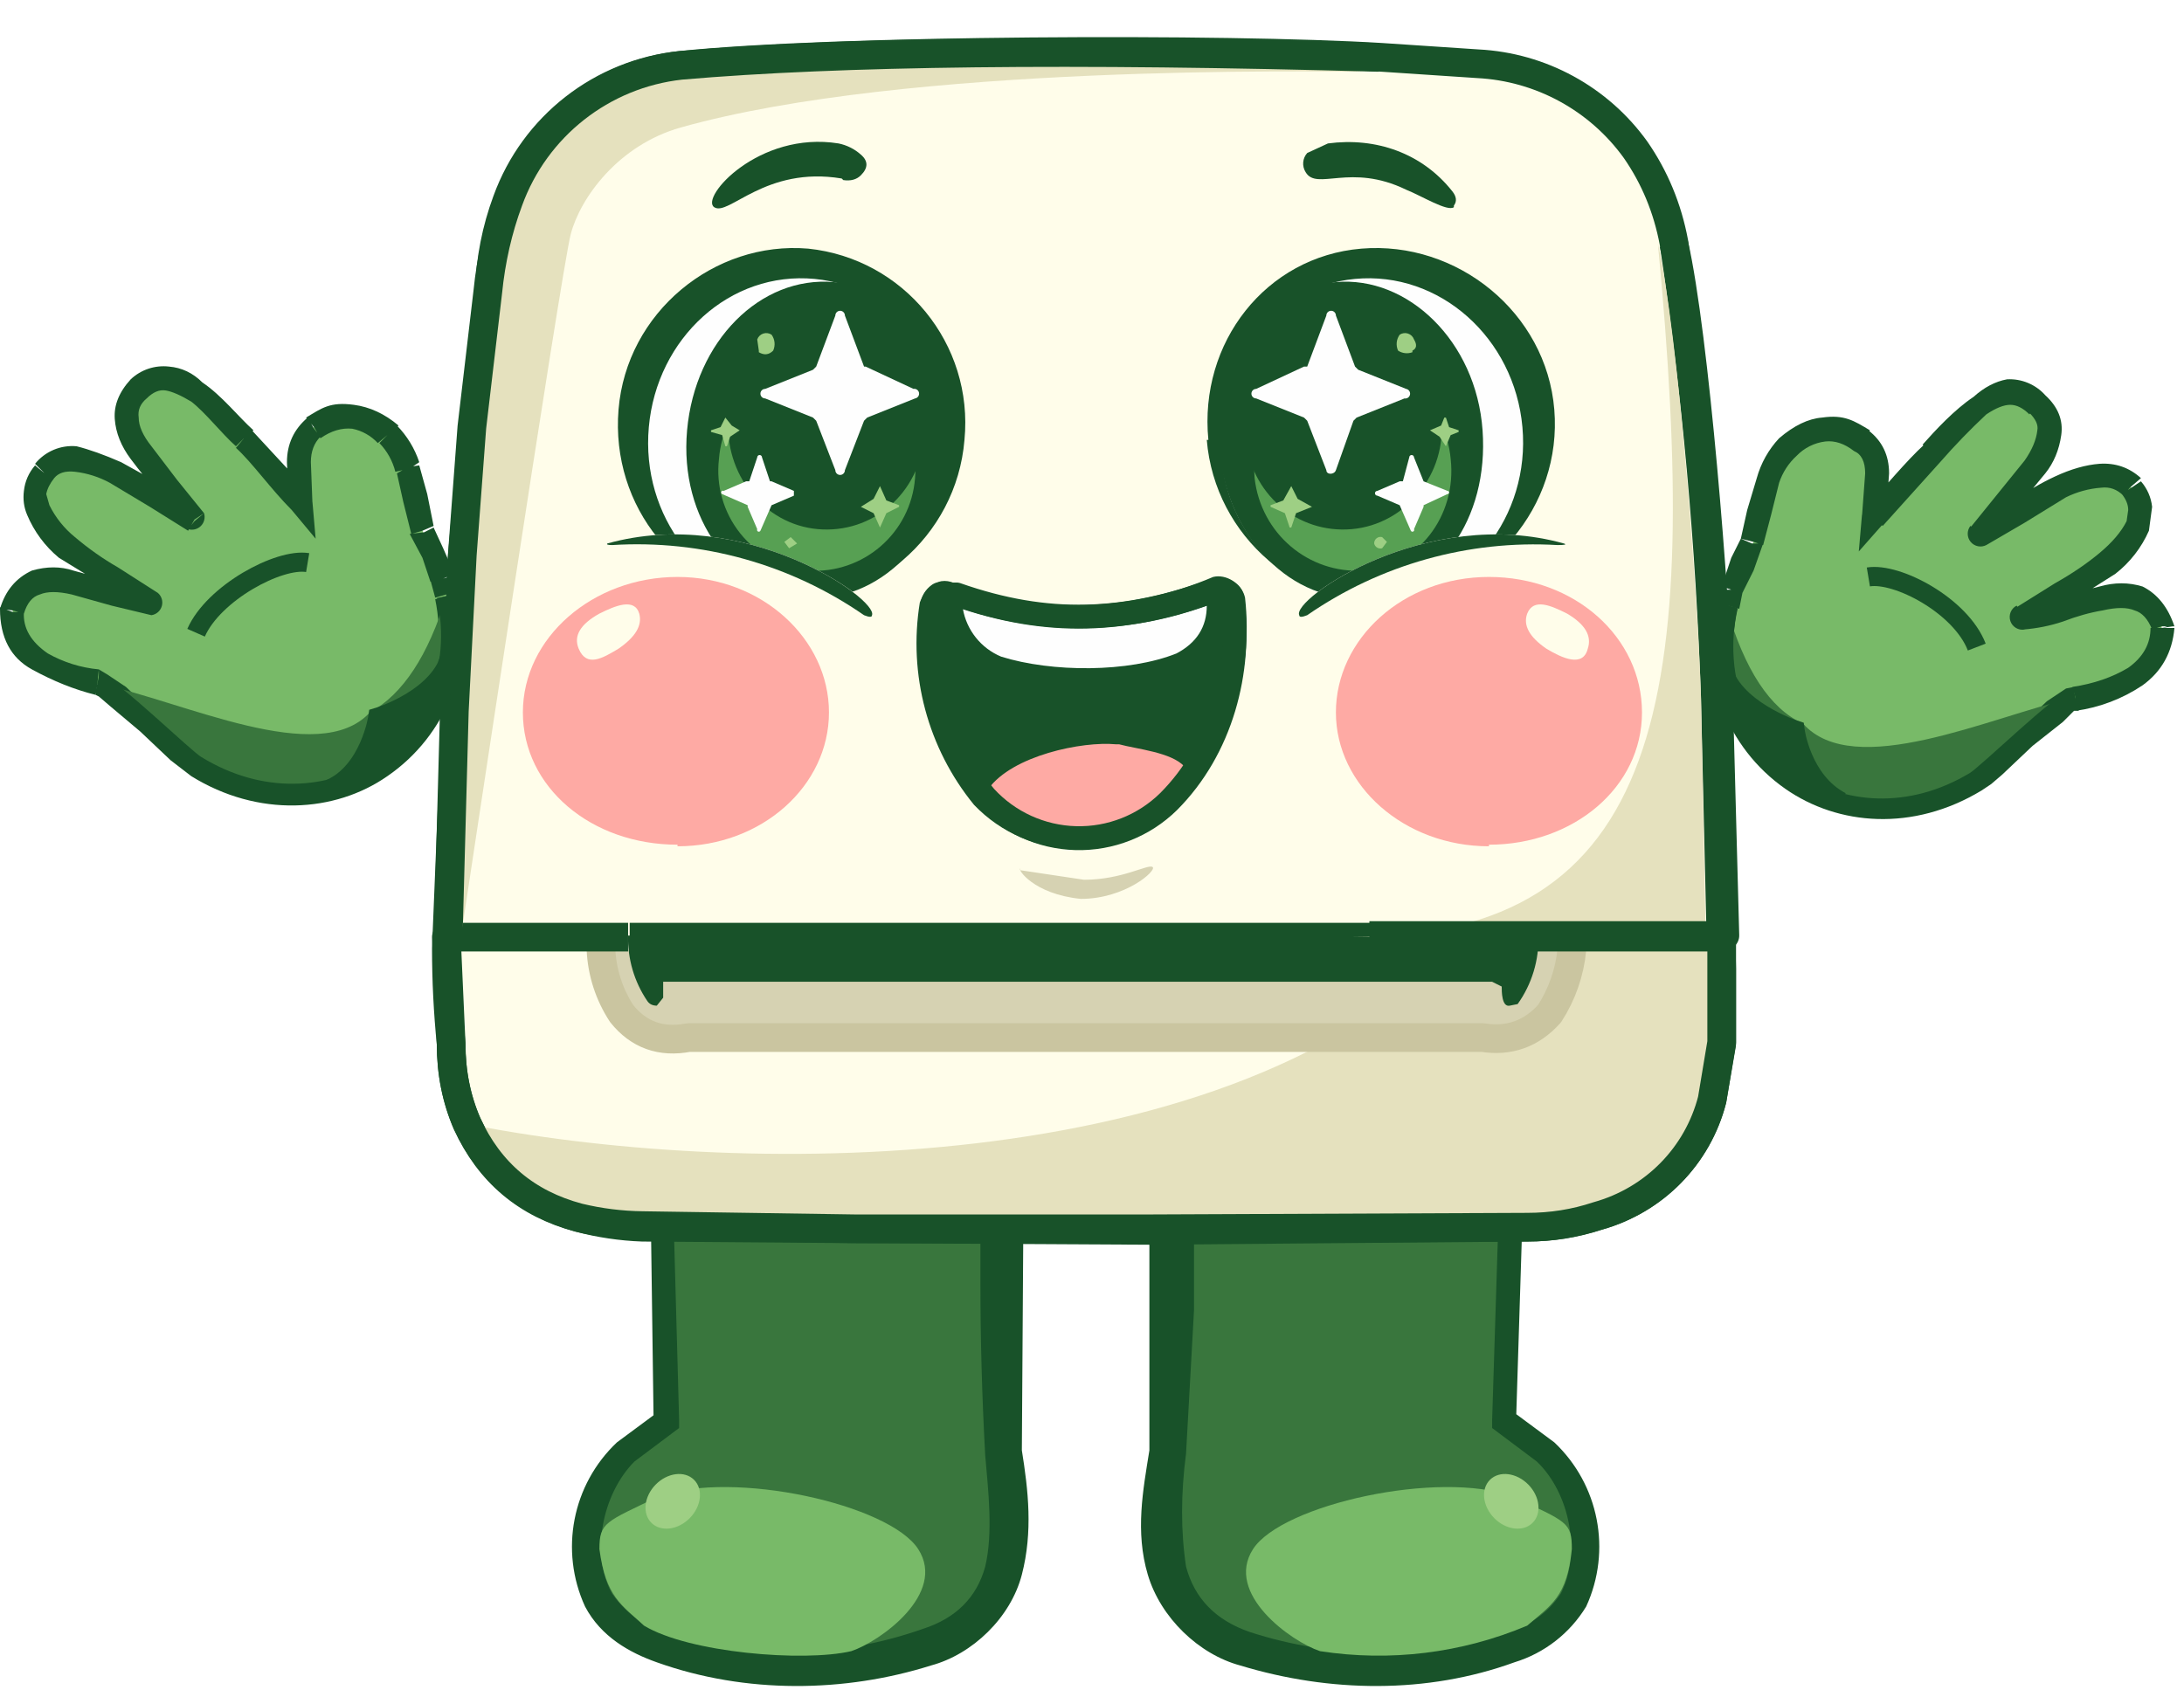
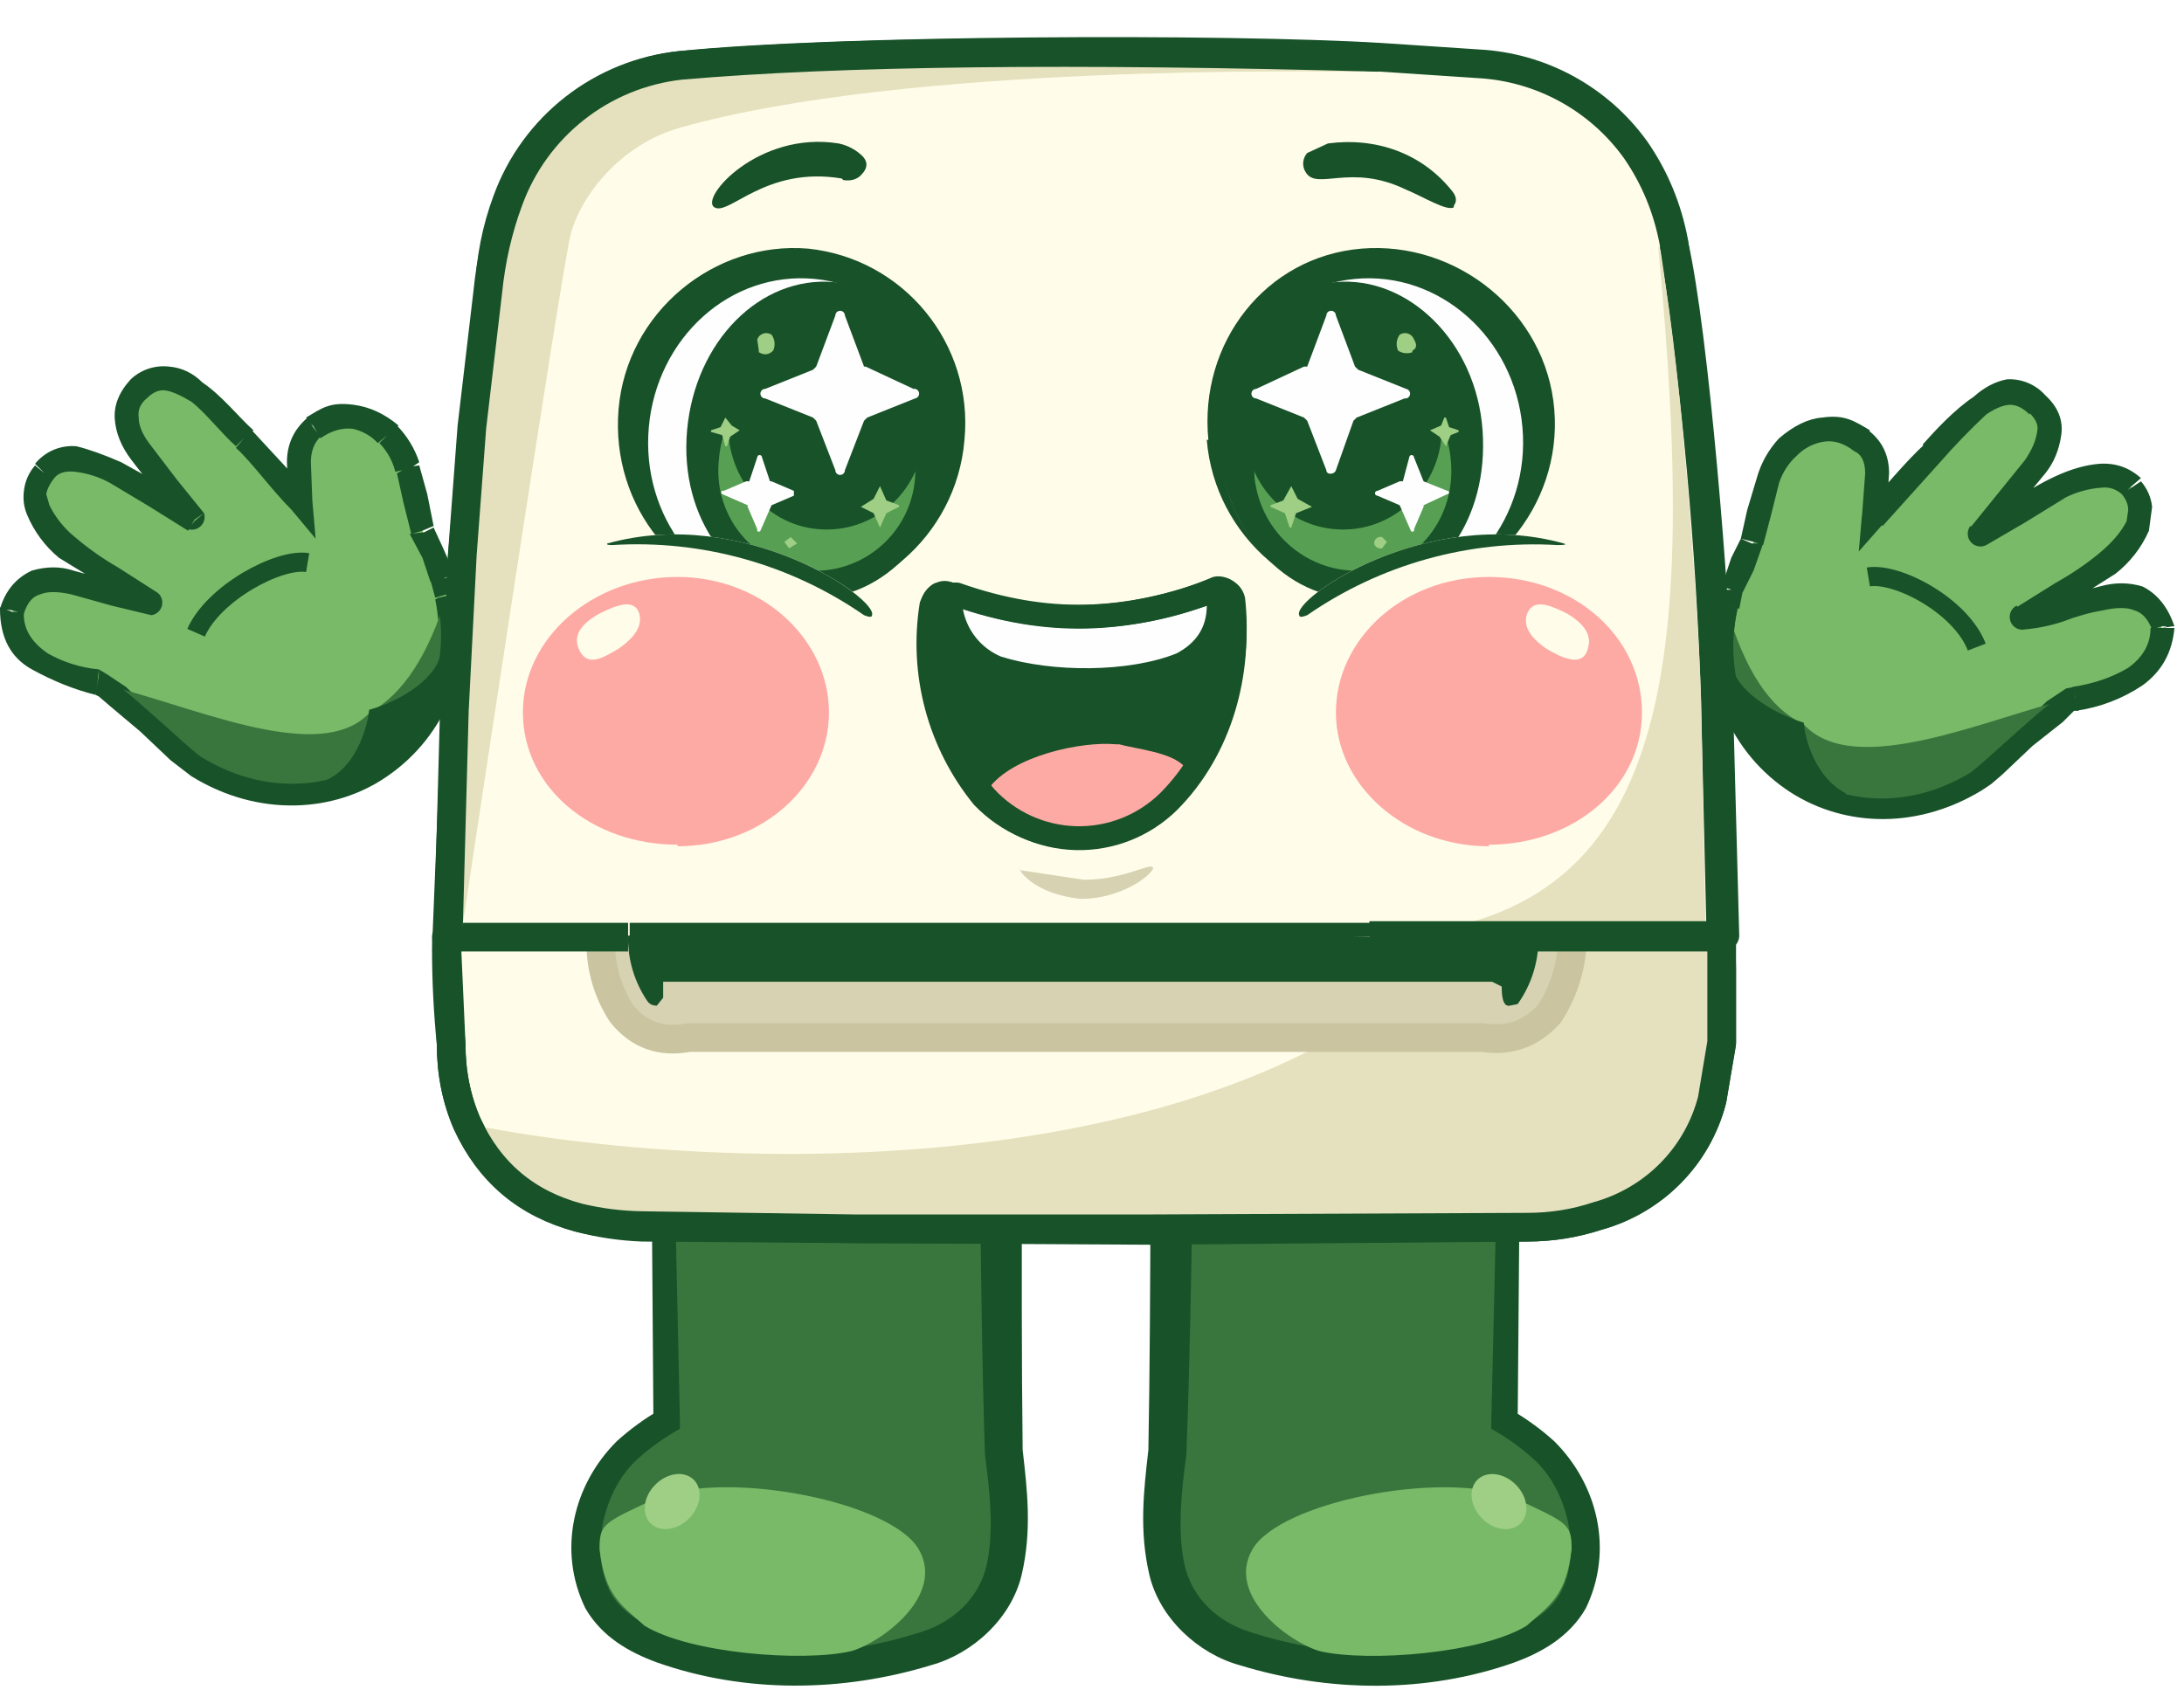
<svg xmlns="http://www.w3.org/2000/svg" width="137" height="106" fill="none" viewBox="0 0 137 106">
-   <path fill="#39763d" d="M63 91.1 62.8 75.4 41.5 74.5 41.8 89.2 39.3 91C37 93.1 36 97.6 37.5 100.4A7 7 0 0 0 41.5 103.4 27 27 0 0 0 58.1 103.4 7 7 0 0 0 63 98.5C63.5 96.5 63.3 93.3 63 91.1" class="m-foot m-foot-l" />
-   <path fill="#185229" d="M64.2 75.7 61.5 75V80.5Q61.5 85.8 61.8 91.3C62 93.6 62.3 96.2 61.8 98.3Q61 101.2 57.9 102.2A26 26 0 0 1 41.8 102.6Q39.6 101.7 38.4 100C37 97.5 37.8 93.7 39.8 91.7L42.2 89.9 42.6 89.6V89.1L42.2 74.5 41.5 75.2 57.7 75.7 62.7 76 62.9 75 57.8 74.6 41.5 73.8H40.8V74.5L41 89.2 41.4 88.5 38.7 90.5A9 9 0 0 0 36.7 100.8C37.7 102.7 39.5 103.7 41.2 104.3 46.8 106.3 53 106.2 58.4 104.5 61 103.8 63.4 101.5 64.1 98.8S64.5 93.5 64.1 91zM61.6 75 64.2 75.7V74.9H62.9V75.9z" class="m-foot m-foot-l" />
-   <path fill="#78ba68" d="M53.4 103.6C55.2 103 59.4 100 57.6 97.2S46 92.2 41.3 93.9C38 95.5 37.6 95.5 37.6 97.2 38 100.2 39 100.7 40.4 102 43.2 103.7 50.4 104.3 53.4 103.6" class="m-foot m-foot-l" />
-   <ellipse cx="42.2" cy="94.2" fill="#9ecf84" class="m-foot m-foot-l" rx="1.5" ry="1.9" transform="rotate(44.5 42.2 94.2)" />
-   <path fill="#39763d" d="M73.3 91.1C73.3 90.5 73.6 77.8 73.5 77.3L94.7 76.4 94.4 89.2 97 91C99.2 93.1 100.3 97.6 98.7 100.4A7 7 0 0 1 94.7 103.4 27 27 0 0 1 78 103.4 7 7 0 0 1 73.2 98.5C72.7 96.5 73 93.3 73.2 91.1" class="m-foot m-foot-r" />
-   <path fill="#185229" d="M72.2 77.6 74.9 77V82.2L74.4 91.2Q73.9 95 74.4 98.3 75.2 101.3 78.4 102.4A26 26 0 0 0 94.5 102.4Q96.7 101.8 97.9 100C99.2 97.5 98.5 93.7 96.4 91.7L94 89.9 93.6 89.6V89.1L94 76.4 94.8 77.1 78.4 77.7 73.5 77.8V76.8L78.4 76.5 94.7 75.7H95.5V76.5L95.1 89.2 94.8 88.5 97.5 90.5A9 9 0 0 1 99.5 100.8 8 8 0 0 1 95 104.3C89.5 106.3 83.4 106.2 77.8 104.5 75.2 103.8 72.8 101.5 72 98.8S71.7 93.5 72.1 91V77.6M75 77 72.2 77.6 72 76.8H73.5V77.8z" class="m-foot m-foot-r" />
-   <path fill="#78ba68" d="M82.8 103.6C81 103 76.8 100 78.6 97.2S90.3 92.2 94.9 93.9C98.3 95.5 98.6 95.5 98.6 97.2 98.3 100.2 97.3 100.7 95.8 102A24 24 0 0 1 82.8 103.6" class="m-foot m-foot-r" />
-   <ellipse cx="94.8" cy="94.2" fill="#9ecf84" class="m-foot m-foot-r" rx="1.5" ry="1.9" transform="rotate(135.5 94.8 94.2)" />
+   <path fill="#39763d" d="M62.968 91.135C62.887 90.54 62.7 67.969 62.811 67.415L41.491 66.521L41.819 89.17C40.87 89.731 40.096 90.303 39.267 91.057C36.977 93.14 35.946 97.626 37.527 100.453C38.323 101.876 39.951 102.854 41.543 103.403C46.841 105.233 52.776 105.117 58.095 103.439C60.549 102.664 62.328 101.032 62.988 98.516C63.534 96.436 63.261 93.27 62.968 91.135Z" class="m-foot m-foot-l" />
+   <path fill="#185229" d="M64.149 67.682C63.257 67.504 62.364 67.326 61.472 67.148C61.369 69.625 61.454 71.254 61.46 73.299C61.541 79.299 61.584 85.061 61.786 91.298C62.11 93.652 62.354 96.167 61.886 98.227C61.41 100.253 59.836 101.761 57.768 102.403C52.644 104.058 46.963 104.209 41.858 102.492C40.405 102.002 39.002 101.16 38.336 100C36.984 97.528 37.766 93.698 39.842 91.689C40.584 90.998 41.372 90.405 42.242 89.885L42.653 89.646L42.65 89.158C42.485 81.609 42.321 74.06 42.157 66.511L41.463 67.187C46.611 67.365 51.76 67.544 56.908 67.722C58.869 67.79 60.829 67.859 62.789 67.927C62.804 67.585 62.818 67.245 62.832 66.904C60.873 66.807 58.914 66.711 56.955 66.614C51.809 66.361 46.664 66.108 41.519 65.855L40.809 65.83L40.824 66.53C40.879 74.081 40.934 81.632 40.988 89.182L41.396 88.455C40.437 89.008 39.513 89.683 38.693 90.426C35.96 93.146 34.958 97.274 36.717 100.906C37.764 102.728 39.516 103.689 41.228 104.315C46.757 106.26 52.859 106.18 58.422 104.475C60.999 103.766 63.442 101.555 64.09 98.805C64.739 96.021 64.439 93.502 64.15 90.973C64.081 85.356 64.092 79.181 64.105 73.289C64.11 71.414 64.129 69.074 64.149 67.682ZM61.472 67.148L64.149 67.682L64.289 66.954L62.832 66.904L62.789 67.927L61.472 67.148Z" class="m-foot m-foot-l" />
+   <path fill="#78ba68" d="M53.396 103.6C55.222 103.089 59.34 100.142 57.624 97.2C55.908 94.258 45.925 92.251 41.34 93.922C37.892 95.549 37.605 95.553 37.607 97.2C37.945 100.131 38.972 100.701 40.431 102.005C43.234 103.734 50.328 104.304 53.396 103.6Z" class="m-foot m-foot-l" />
+   <ellipse cx="42.165" cy="94.214" rx="1.498" ry="1.925" transform="rotate(44.502 42.1648 94.2137)" fill="#9ecf84" class="m-foot m-foot-l" />
+   <path fill="#39763d" d="M73.226 91.141C73.308 90.545 73.605 69.864 73.494 69.31L94.704 68.454L94.376 89.175C95.324 89.736 96.099 90.308 96.927 91.062C99.217 93.145 100.248 97.631 98.668 100.458C97.871 101.882 96.243 102.859 94.651 103.408C89.354 105.238 83.418 105.122 78.1 103.444C75.645 102.669 73.867 101.037 73.207 98.521C72.661 96.441 72.933 93.276 73.226 91.141Z" class="m-foot m-foot-r" />
+   <path fill="#185229" d="M72.155 69.578C73.048 69.399 73.94 69.221 74.832 69.043C74.929 71.471 74.831 73.034 74.815 75.005C74.709 80.441 74.638 85.645 74.416 91.304C74.092 93.658 73.847 96.173 74.315 98.23C74.79 100.255 76.361 101.762 78.428 102.403C83.55 104.06 89.231 104.212 94.336 102.496C95.789 102.007 97.193 101.165 97.859 100.006C99.213 97.533 98.431 93.702 96.355 91.691C95.612 91.001 94.825 90.407 93.955 89.886L93.545 89.648L93.549 89.162C93.71 82.256 93.872 75.35 94.033 68.443L94.731 69.124C89.554 69.295 84.377 69.465 79.2 69.635C77.305 69.697 75.41 69.759 73.515 69.822C73.501 69.481 73.487 69.14 73.473 68.799C75.367 68.708 77.261 68.617 79.155 68.527C84.329 68.279 89.503 68.031 94.677 67.783L95.391 67.76L95.375 68.465C95.317 75.372 95.26 82.28 95.202 89.188L94.797 88.464C95.755 89.016 96.68 89.691 97.5 90.433C100.231 93.152 101.234 97.279 99.477 100.91C98.431 102.732 96.679 103.694 94.966 104.32C89.438 106.267 83.335 106.188 77.772 104.484C75.192 103.776 72.747 101.564 72.098 98.812C71.449 96.026 71.748 93.506 72.036 90.977C72.131 85.911 72.153 80.312 72.17 74.98C72.176 73.183 72.168 70.893 72.155 69.578ZM74.832 69.043L72.155 69.578L72.015 68.847L73.473 68.799L73.515 69.822L74.832 69.043Z" class="m-foot m-foot-r" />
+   <path fill="#78ba68" d="M82.798 103.604C80.971 103.093 76.854 100.145 78.57 97.204C80.285 94.261 90.268 92.254 94.853 93.925C98.302 95.552 98.588 95.556 98.587 97.203C98.248 100.135 97.221 100.705 95.762 102.008C92.96 103.738 85.865 104.307 82.798 103.604Z" class="m-foot m-foot-r" />
+   <ellipse cx="94.028" cy="94.217" rx="1.498" ry="1.925" transform="rotate(135.498 94.0283 94.2169)" fill="#9ecf84" class="m-foot m-foot-r" />
  <path fill="#fffdea" stroke="#185229" stroke-linejoin="round" stroke-width="1.8" d="M53.6 77.1 40.3 77A18 18 0 0 1 36.3 76.4Q31.4 75 29.3 70.5 28.3 68.2 28.3 65.5 28 62.5 28 59.5L28.6 44.8 29 34.9 29.7 26.9 30.7 18.2Q30.8 15.3 31.8 12.6A13 13 0 0 1 42.7 4.1C52.3 3.1 77 3 86.7 3.6L92.7 4A13 13 0 0 1 102.6 9.4Q104.4 12 105 15.2A249 249 0 0 1 107.6 43.8L108 60.8V65.5L107.4 69C106.5 72.5 103.8 75.3 100.2 76.3Q98 77 95.8 77L72.2 77.2z" />
  <path fill="#e5e1be" d="M40.3 77H95.8Q98.1 77 100.2 76.3C103.8 75.3 106.5 72.5 107.4 69L108 65.4V58.8H91.8C77.4 74.4 45.5 73.8 29.2 70.5Q31.4 75.1 36.3 76.4A18 18 0 0 0 40.3 76.9" />
  <path fill="#d6d2b2" d="M43.2 65.2Q40.7 65.5 39 63.6C38.2 62.6 38 60.9 37.7 59.6H98.6A9 9 0 0 1 97.2 63.6Q95.6 65.6 93 65.2z" />
  <path stroke="#cac5a0" stroke-linejoin="round" stroke-width="1.8" d="M37.7 59.6A8 8 0 0 0 39 63.6Q40.6 65.6 43.2 65.1H93Q95.5 65.5 97.2 63.6A9 9 0 0 0 98.6 59.6" />
  <path fill="#185229" d="M95.2 63A7 7 0 0 0 96.5 58.7H39.4A7 7 0 0 0 40.6 62.8Q40.8 63.1 41.2 63.1L41.6 62.6V61.6H93.6L94.2 61.9C94.2 62.2 94.2 63.2 94.7 63.1z" />
  <path stroke="#185229" stroke-linejoin="round" stroke-width="1.8" d="M39.4 58.8H28L28.3 65.5Q28.3 68.2 29.3 70.5 31.4 75.1 36.3 76.4A18 18 0 0 0 40.3 76.9L53.6 77.1H72.2L95.8 77Q98.1 77 100.2 76.3C103.8 75.3 106.5 72.5 107.4 69L108 65.4V58.8H39.5" />
  <path fill="#e5e1be" d="M106.7 43.7C106.5 37.5 105.3 21 104 15.3 106.7 43.7 104.5 58.8 84.8 58.8H107z" />
  <path stroke="#185229" stroke-linejoin="round" stroke-width="1.8" d="M105 15.3C106.3 21 107.6 37.5 107.8 43.7L108.2 58.7H85.9" />
  <path fill="#e5e1be" d="M28.5 44.6 29 58.2S35.2 17 35.8 14.7 38.8 9.1 42.7 8C56.9 4 82.7 4.5 85.5 4.5A180 180 0 0 0 42.7 4 13 13 0 0 0 31.9 12.6 24 24 0 0 0 30.6 18.3L29.6 26.8 29 34.8z" />
  <path stroke="#185229" stroke-linejoin="round" stroke-width="1.8" d="M28.1 59.4 28.5 44.6 29 34.8 29.6 26.8 30.6 18.3Q30.9 15.3 31.9 12.6A13 13 0 0 1 42.7 4.1Q57.7 2.8 86.5 3.6" />
  <path fill="#d6d2b2" d="M64 54.6 68 55.2C70.4 55.2 72 54.2 72.3 54.4S70.6 56.4 67.8 56.4C64.8 56.1 63.8 54.5 64 54.5" />
  <path fill="#185229" d="M61.1 50.5A16 16 0 0 1 57.7 37.8Q58 37 58.5 36.7 59.2 36.2 60.1 36.7A22 22 0 0 0 76.1 36.2C76.9 36 77.9 36.6 78.1 37.5A17 17 0 0 1 73.8 50.8 9 9 0 0 1 61.1 50.5" />
  <path fill="#feaaa4" d="M70.2 46.7C71.3 47 73.5 47.2 74.3 48.1A9 9 0 0 1 71.1 51.3C68 52.8 64.1 52 62 49.5 63.5 47.4 67.9 46.5 70 46.7" class="m-mouth" />
  <path fill="#fefefe" d="M73.8 41C70.8 42.2 66 42.2 62.8 41.2A4 4 0 0 1 60.4 38.2 23 23 0 0 0 75.7 38Q75.7 40 73.8 41" />
  <path stroke="#185229" stroke-linejoin="round" stroke-width="1.5" d="M76.4 37 76.9 37.1Q77.3 37.3 77.3 37.6C77.9 42.1 76.6 47 73.3 50.3A8 8 0 0 1 61.8 50 15 15 0 0 1 58.5 38Q58.5 37.6 58.9 37.3H60C65.7 39.3 70.6 39.1 76.3 37Z" />
  <g class="us-eyes">
    <mask id="mask0_591_64467" width="26" height="26" x="73" y="13" maskUnits="userSpaceOnUse" style="mask-type:alpha">
      <path fill="#fe1f1f" d="M81.5 38.6C81.5 38.7 71.5 31.8 74.2 23.4 75.8 13.7 99.6 3.6 98.1 34.1 89.5 31.7 81 37.6 81.5 38.6" />
    </mask>
    <g mask="url(#mask0_591_64467)">
      <path fill="#185229" d="M75.7 27.6C76.2 33.7 81.6 38.3 87.5 37.7S98 31.8 97.5 25.7 91.4 15.1 85.4 15.6 75.2 21.5 75.8 27.6" />
      <path fill="#fefefe" d="M76.6 28.5C77 34.1 81.7 38.3 86.9 37.8S96 32.4 95.5 26.8 90.3 17 85 17.5 76.1 22.9 76.6 28.5" />
      <path fill="#185229" d="M85.6 37.5C81.1 37.9 77 33.8 76.5 28.3S79.3 18.1 83.8 17.7 92.6 21.4 93 27 90.2 37 85.6 37.5" />
      <path fill="#57a053" d="M78.7 30C79.1 33.5 82.1 36 85.5 35.8S91.4 32.4 91 28.8C90.7 25.4 87.7 22.8 84.3 23S78.4 26.4 78.7 30" />
      <path fill="#185229" d="M78.1 27.3C78.4 31 81.4 33.5 84.8 33.2S90.8 29.7 90.4 26.2C90.1 22.7 87.1 20.1 83.7 20.4S77.7 23.8 78 27.4" />
      <path fill="#fefefe" d="M83.8 19.8A.3.3 0 0 0 83.2 19.8L82 23H81.8L78.8 24.4A.3.3 0 0 0 78.8 25L81.8 26.2 82 26.4 83.2 29.5C83.2 29.8 83.7 29.8 83.8 29.5L84.9 26.4 85.1 26.2 88.1 25A.3.3 0 0 0 88.2 24.4L85.2 23.2 85 23z" class="m-eye-star m-eye-star-big m-eye-star-r" />
      <path fill="#fefefe" d="M88.7 28.7A.1.1 0 0 0 88.4 28.7L88 30.2H87.8L86.4 30.8A.1.1 0 0 0 86.4 31.1L87.8 31.7 88.5 33.3A.1.1 0 0 0 88.7 33.2L89.3 31.8V31.7L90.8 31A.1.1 0 0 0 90.8 30.8L89.3 30.2z" class="m-eye-star m-eye-star-small m-eye-star-r" />
      <path fill="#9ecf84" d="M81 30.5 80.5 31.4 79.7 31.7V31.8L80.6 32.2 80.9 33.1H81L81.3 32.2 82.3 31.8 81.4 31.3z" />
      <path fill="#9ecf84" d="M90.7 26.2H90.6L90.4 26.7 89.7 27 90.3 27.4 90.7 28 91 27.3 91.5 27.1V27L90.9 26.8z" />
      <path fill="#9ecf84" d="M86.7 34.4A.4.4 0 0 1 86.2 34.1.4.4 0 0 1 86.7 33.7L87 34z" />
      <path fill="#9ecf84" d="M88.6 22.1A1 1 0 0 1 87.7 22 1 1 0 0 1 87.8 21 .6.6 0 0 1 88.7 21.3Q89 21.8 88.6 22" />
    </g>
    <mask id="mask1_591_64467" width="25" height="26" x="38" y="13" maskUnits="userSpaceOnUse" style="mask-type:alpha">
      <path fill="#fe1f1f" d="M54.7 38.6C54.7 38.7 64.6 31.8 62 23.4 60.4 13.7 36.6 3.6 38 34.1 46.8 31.7 55 37.6 54.8 38.6" />
    </mask>
    <g mask="url(#mask1_591_64467)">
      <path fill="#185229" d="M60.5 27.6C60 33.7 54.6 38.3 48.6 37.7S38.3 31.8 38.8 25.7 44.8 15.1 50.7 15.6A11 11 0 0 1 60.5 27.6" />
      <path fill="#fefefe" d="M59.6 28.5C59 34.1 54.4 38.3 49.2 37.8S40.2 32.4 40.7 26.8 45.8 17 51.1 17.5C56.3 18 60 22.9 59.6 28.5" />
      <path fill="#185229" d="M50.5 37.5C55.1 37.9 59.2 33.8 59.7 28.3S56.9 18.1 52.3 17.7 43.6 21.4 43.1 27 46 37 50.5 37.5" />
      <path fill="#57a053" d="M57.4 30A6.3 6.3 0 0 1 50.7 35.8 6.3 6.3 0 0 1 45.1 28.8 6.3 6.3 0 0 1 52 23C55.3 23.3 57.7 26.4 57.4 30" />
      <path fill="#185229" d="M58 27.3C57.7 31 54.7 33.5 51.3 33.2S45.4 29.7 45.7 26.2 49.1 20.1 52.5 20.4 58.4 23.8 58 27.4" />
      <path fill="#fefefe" d="M52.4 19.8A.3.3 0 0 1 53 19.8L54.2 23H54.3L57.3 24.4A.3.3 0 0 1 57.4 25L54.4 26.2 54.2 26.4 53 29.5A.3.3 0 0 1 52.4 29.5L51.2 26.4 51 26.2 48 25A.3.3 0 0 1 48 24.4L51 23.2 51.2 23z" class="m-eye-star m-eye-star-big m-eye-star-l" />
      <path fill="#fefefe" d="M47.5 28.7A.1.1 0 0 1 47.8 28.7L48.3 30.2H48.4L49.8 30.8V31.1L48.4 31.7 47.7 33.3A.1.1 0 0 1 47.5 33.2L46.9 31.8V31.7L45.3 31A.1.1 0 0 1 45.4 30.8L46.8 30.2H47z" class="m-eye-star m-eye-star-small m-eye-star-l" />
      <path fill="#9ecf84" d="M55.2 30.5 55.6 31.4 56.4 31.7V31.8L55.6 32.2 55.2 33.1 54.8 32.2 54 31.8 54.8 31.3z" />
      <path fill="#9ecf84" d="M45.5 26.2 45.9 26.7 46.4 27 45.8 27.4 45.6 28H45.5L45.3 27.3 44.6 27.1V27L45.2 26.8z" />
      <path fill="#9ecf84" d="M49.5 34.4 50 34.1 49.6 33.7 49.2 34z" />
      <path fill="#9ecf84" d="M47.6 22.1Q48.1 22.4 48.5 22A1 1 0 0 0 48.4 21 .6.6 0 0 0 47.5 21.3L47.6 22" />
    </g>
  </g>
  <path fill="#feaaa4" d="M93.4 53.1C88.1 53.1 83.8 49.3 83.8 44.7S88 36.2 93.4 36.2 103 40 103 44.7 98.7 53 93.4 53" class="m-cheek m-cheek-r" />
  <path fill="#fffdea" d="M97 40.7Q95.4 39.6 95.8 38.5C96.2 37.5 97.3 38 98.3 38.5Q100 39.5 99.6 40.7C99.3 41.9 98 41.3 97 40.7" />
  <path fill="#185229" d="M81.5 38.6Q81.5 38.8 82 38.6A25 25 0 0 1 97.7 34.2Q98.4 34.2 98.1 34.1C89.5 31.7 81 37.6 81.5 38.6" />
  <path fill="#feaaa4" d="M42.5 53.1C47.8 53.1 52 49.3 52 44.7S47.8 36.2 42.5 36.2 32.8 40 32.8 44.7 37.1 53 42.5 53" class="m-cheek m-cheek-l" />
  <path fill="#fffdea" d="M38.8 40.7Q40.4 39.6 40.1 38.5C39.8 37.5 38.6 38 37.6 38.5Q35.8 39.5 36.3 40.7C36.8 41.9 37.8 41.3 38.8 40.7" />
  <path fill="#185229" d="M54.7 38.6Q54.7 38.8 54.2 38.6A25 25 0 0 0 38.4 34.2Q38 34.2 38.1 34.1C46.7 31.7 55.1 37.6 54.7 38.6" />
  <path fill="#185229" d="M91.2 13C90.8 13.3 89.2 12.3 88.2 11.9 84.7 10.2 82.6 12 81.9 10.8A1 1 0 0 1 82 9.6L83.3 9C86.3 8.6 89.2 9.6 91.1 12Q91.5 12.5 91.2 12.9" class="m-eyebrow m-eyebrow-r" />
  <path fill="#185229" d="M52.8 11.2C48 10.4 45.7 13.6 44.8 13S47.6 8.2 52.6 9A3 3 0 0 1 54 9.7Q54.7 10.3 54 11 53.6 11.4 52.9 11.3" class="m-eyebrow m-eyebrow-l" />
  <g class="m-hand m-hand-r">
    <path fill="#78ba68" d="M130.2 43.8C129.3 44 124.7 48.5 123.9 49 115.8 53.8 106.4 47.5 108.4 38L108.6 37 110 34Q110.3 32 110.9 30.1A5 5 0 0 1 112.2 28.1Q114.2 26 116.8 27.6C118 28.7 117.8 30.7 117.5 32.4L121.2 28.4C122.8 26.7 125.5 23.2 127.8 25.4 130.3 27.5 126 30.8 124.2 33.4 127 32 131.6 28.1 133.7 30.6 136.3 34 129.3 37.1 126.9 38.7 129.4 38.7 134.5 35.3 135.6 39.3 135.7 42.2 132.7 43.6 130.2 43.9" />
    <path fill="#185229" d="M124 49 123.4 48.3zM130.1 43.8 130 43.1zM117.5 32.4 118.1 32.9 116.6 34.6 116.8 32.3zM116.8 27.7 117.2 27zM112.2 28 111.6 27.5zM110.9 30.1 110.2 30zM109.9 34.1 109.2 33.7zM108.6 37 108 36.8zM108.4 38H107.6zM135.6 39.4 136.3 39.2V39.3zM127 38.7V39.5A.8.8 0 0 1 126.5 38zM133.7 30.7 133 31zM124.2 33.4 124.6 34.2A.8.8 0 0 1 123.6 33zM121.2 28.4 121.7 28.9zM123.9 49 123.5 48.3H123.8L123.9 48 124.6 47.5 126.6 45.7 128.4 44 129.6 43.2 130.1 43.1V43.8L130.4 44.6H130.1L129.4 45.3 127.5 46.8 125.6 48.6 124.9 49.2 124.3 49.6zM117.5 32.4H116.8L117 29.7Q117 28.6 116.3 28.3L116.8 27.7 117.2 27Q118.5 28 118.5 29.7L118.3 32.5zM116.8 27.7 116.3 28.3Q115.4 27.6 114.5 27.7A3 3 0 0 0 112.7 28.6L112.2 28 111.6 27.5Q113 26.3 114.3 26.2C115.7 26 116.3 26.4 117.3 27zM112.2 28 112.7 28.6A4 4 0 0 0 111.6 30.3L110.9 30.1 110.2 30A6 6 0 0 1 111.6 27.5zM110.9 30.1 111.6 30.3 111.1 32.3 110.6 34.2 110 34 109.2 33.8 109.6 32 110.2 30zM109.9 34.1H110.6L110 35.8 109.3 37.2 108.6 37 108 36.8 108.6 35 109.2 33.8zM108.4 38 107.6 37.9 108 37H108.6L109.3 37.2 109.1 38.2zM108.4 38 109 38.2C108 42.6 109.9 46.2 112.8 48.2S119.8 50.7 123.5 48.4L124 49 124.3 49.6C120 52.2 115.3 51.8 112 49.5A11 11 0 0 1 107.6 37.9zM130.2 43.8 130 43.1Q132 42.8 133.5 41.9 134.9 40.9 134.9 39.4H136.4Q136.2 41.7 134.4 43A10 10 0 0 1 130.2 44.6zM135.6 39.3 135 39.5Q134.6 38.5 133.9 38.3 133.2 38 131.9 38.3 130.7 38.5 129.4 39 128.2 39.4 126.9 39.5V38Q127.7 38 128.9 37.5L131.7 36.8Q133.1 36.4 134.4 36.8 135.8 37.5 136.4 39.3zM133.6 30.6 133.2 31.1Q132.6 30.5 131.8 30.6A6 6 0 0 0 129.6 31.2L127 32.8 124.6 34.2 124.2 33.5 124 32.8 126.2 31.5Q127.6 30.5 128.9 29.9 130.4 29.2 131.7 29.1 133.2 29 134.3 30zM127 38.7 126.5 38.1 128.9 36.6Q130.5 35.7 131.7 34.7T133.4 32.7L133.5 32Q133.5 31.5 133.1 31L133.7 30.6 134.3 30.2Q134.9 30.9 135 31.8L134.8 33.3A7 7 0 0 1 132.7 36L129.7 37.9 127.3 39.3zM124.2 33.5 123.6 33.1 125.3 31 127 28.9Q127.7 27.9 127.8 27 127.9 26.5 127.3 25.9L127.8 25.3 128.3 24.8Q129.5 25.9 129.3 27.3T128.3 29.7L126.4 32 124.8 34zM127.8 25.3 127.3 26Q126.7 25.4 126.1 25.4T124.6 26Q123.1 27.4 121.7 29L121.2 28.4 120.6 27.9C121.4 27 122.6 25.7 123.8 24.9Q124.8 24 125.9 23.8A3 3 0 0 1 128.3 24.8zM121.2 28.3 121.7 29 118.1 33 117.5 32.4 117 31.9C118.2 30.6 119.6 28.9 120.7 27.9z" />
    <path fill="#39763d" d="M124 49C124.6 48.5 129 44 130 43.8 124.8 45 116.3 49 113.1 45.4Q110 44 108.3 38.1C106.4 47.5 115.8 53.8 123.9 49" />
    <path stroke="#185229" stroke-width="1.2" d="M108.4 38C106.4 47.6 115.8 53.9 123.9 49 124.7 48.5 129.3 44 130.2 43.8" />
    <path stroke="#185229" stroke-width="1.2" d="M124 40.6C123 38 119 35.9 117.2 36.2" />
    <path fill="#185229" d="M112.6 45.8S113 49 115.5 50.3A14 14 0 0 1 108 41.8C108.6 44.5 112.6 45.8 112.6 45.8" />
    <path stroke="#185229" stroke-width="1.2" d="M112.6 45.8S113 49 115.5 50.3A14 14 0 0 1 108 41.8C108.6 44.5 112.6 45.8 112.6 45.8Z" />
  </g>
  <g class="m-hand m-hand-l">
    <path fill="#78ba68" d="M6.1 42.9C7.1 43 11.6 47.6 12.3 48 20.4 53.1 30 46.8 28 37.4L27.8 36.3 26.5 33.3 25.5 29.3A5 5 0 0 0 24.4 27.4 3.4 3.4 0 0 0 19.7 26.8C18.4 27.8 18.7 29.8 19 31.6 17.7 30.2 16.3 28.5 15.3 27.6 13.7 25.7 11.1 22.2 8.7 24.3 6.2 26.6 10.4 30 12.2 32.6 9.4 31.1 4.9 27.1 2.8 29.6 0 33 7 36.2 9.5 37.9 7 37.8 1.9 34.3.8 38.3.6 41.1 3.6 42.5 6 43" />
    <path fill="#185229" d="M12.3 48.1 12.7 47.5zM6.1 42.9 6.2 42zM19 31.6 18.3 32 19.8 33.8 19.6 31.5zM19.7 26.8 19.3 26.2zM24.3 27.3 25 26.7zM25.6 29.3 26.3 29.2zM26.6 33.4 27.1 33zM27.7 36.3 28.5 36zM28 37.3H28.8V37.1zM.8 38.4 0 38.1V38.2zM9.5 37.8V38.6A.8.8 0 0 0 9.9 37.2zM2.8 29.7 3.4 30zM12.2 32.7 11.8 33.2A.8.8 0 0 0 12.8 32.2zM15.3 27.4 14.8 28zM12.3 48.1 12.7 47.5V47.4L12.3 47.2 11.7 46.6 9.7 44.8 7.9 43.1 7 42.5 6.7 42.3 6.2 42V43L6 43.6 6.2 43.7 6.9 44.3 8.8 45.9 10.7 47.7 12 48.7zM19 31.6H19.6L19.5 29Q19.5 28 20.1 27.4L19.7 26.9 19.3 26.2Q18 27.3 18 29L18.1 31.6zM19.7 26.8 20.1 27.5Q21.1 26.8 22.1 26.9A3 3 0 0 1 23.7 27.8L24.3 27.3 25 26.7Q23.7 25.6 22.2 25.4C20.7 25.2 20.2 25.6 19.2 26.2zM24.3 27.3 23.8 27.8A4 4 0 0 1 24.8 29.6L25.7 29.4 26.3 29A6 6 0 0 0 24.9 26.7zM25.6 29.3 24.9 29.7 25.3 31.5 25.8 33.5 26.5 33.3 27.2 33 26.8 31 26.3 29.2zM26.6 33.4 25.7 33.5 26.5 35 27 36.5 27.8 36.3 28.5 36 27.8 34.4 27.2 33.1zM28 37.3H28.8L28.5 36.1 27.8 36.3 27 36.4 27.3 37.5zM28 37.4 27.3 37.6C28.2 42 26.3 45.5 23.5 47.5 20.6 49.5 16.5 49.8 12.7 47.5L12.3 48 12 48.7C16.2 51.3 21 51 24.3 48.7A11 11 0 0 0 28.8 37.2zM6.1 43 6.2 42A8 8 0 0 1 3 41Q1.4 39.9 1.5 38.4H.8L0 38.2Q0 40.9 2 42T6 43.6zM.8 38.3 1.5 38.5Q1.8 37.5 2.5 37.3 3.2 37 4.5 37.3L7 38 9.5 38.6V37Q8.7 37 7.5 36.6L4.6 35.8Q3.4 35.4 2 35.8.5 36.5 0 38.2zM2.8 29.7 3.4 30Q3.8 29.5 4.7 29.6A6 6 0 0 1 6.9 30.3L9.4 31.8 11.8 33.3 12.2 32.6 12.6 32 10.3 30.5 7.6 29Q6 28.3 4.8 28A3 3 0 0 0 2.2 29.1zM9.5 37.8 9.9 37.2 7.4 35.6Q6 34.8 4.7 33.7A6 6 0 0 1 3.1 31.7L2.9 31Q3 30.5 3.4 30L2.8 29.7 2.2 29.2Q1.6 29.9 1.5 30.8 1.4 31.6 1.7 32.3A7 7 0 0 0 3.7 35L6.8 36.9 9 38.4zM12.2 32.6 12.8 32.2 11.1 30.1 9.5 28Q8.7 27 8.7 26.2 8.6 25.5 9.2 25L8.7 24.4 8.2 23.8Q7.1 25 7.2 26.3T8.2 28.8 10 31L11.6 33zM8.7 24.4 9.2 25Q9.8 24.4 10.4 24.5T12 25.2C12.9 25.9 13.9 27.2 14.8 28L15.3 27.5 15.9 27C15 26.2 13.9 24.8 12.7 24Q11.8 23.1 10.6 23A3 3 0 0 0 8.2 23.8zM15.3 27.5 14.8 28.1C15.8 29 17 30.7 18.3 32L19 31.6 19.5 31 15.8 27z" />
    <path fill="#39763d" d="M12.3 48.1C11.6 47.7 7.2 43.1 6.2 42.9 11.5 44 20 48.2 23.2 44.7Q26.3 43 28 37.4C30 46.8 20.4 53 12.3 48" />
    <path stroke="#185229" stroke-width="1.2" d="M28 37.4C30 46.8 20.4 53 12.3 48 11.6 47.6 7 43.1 6.1 42.9" />
    <path stroke="#185229" stroke-width="1.2" d="M12.3 39.7C13.4 37.2 17.5 35 19.3 35.3" />
    <path fill="#185229" d="M23.7 45S23.2 48.4 20.7 49.5A14 14 0 0 0 28.3 41C27.7 43.8 23.7 45 23.7 45" />
    <path stroke="#185229" stroke-width="1.2" d="M23.7 45S23.2 48.4 20.7 49.5A14 14 0 0 0 28.3 41C27.7 43.8 23.7 45 23.7 45Z" />
  </g>
</svg>
